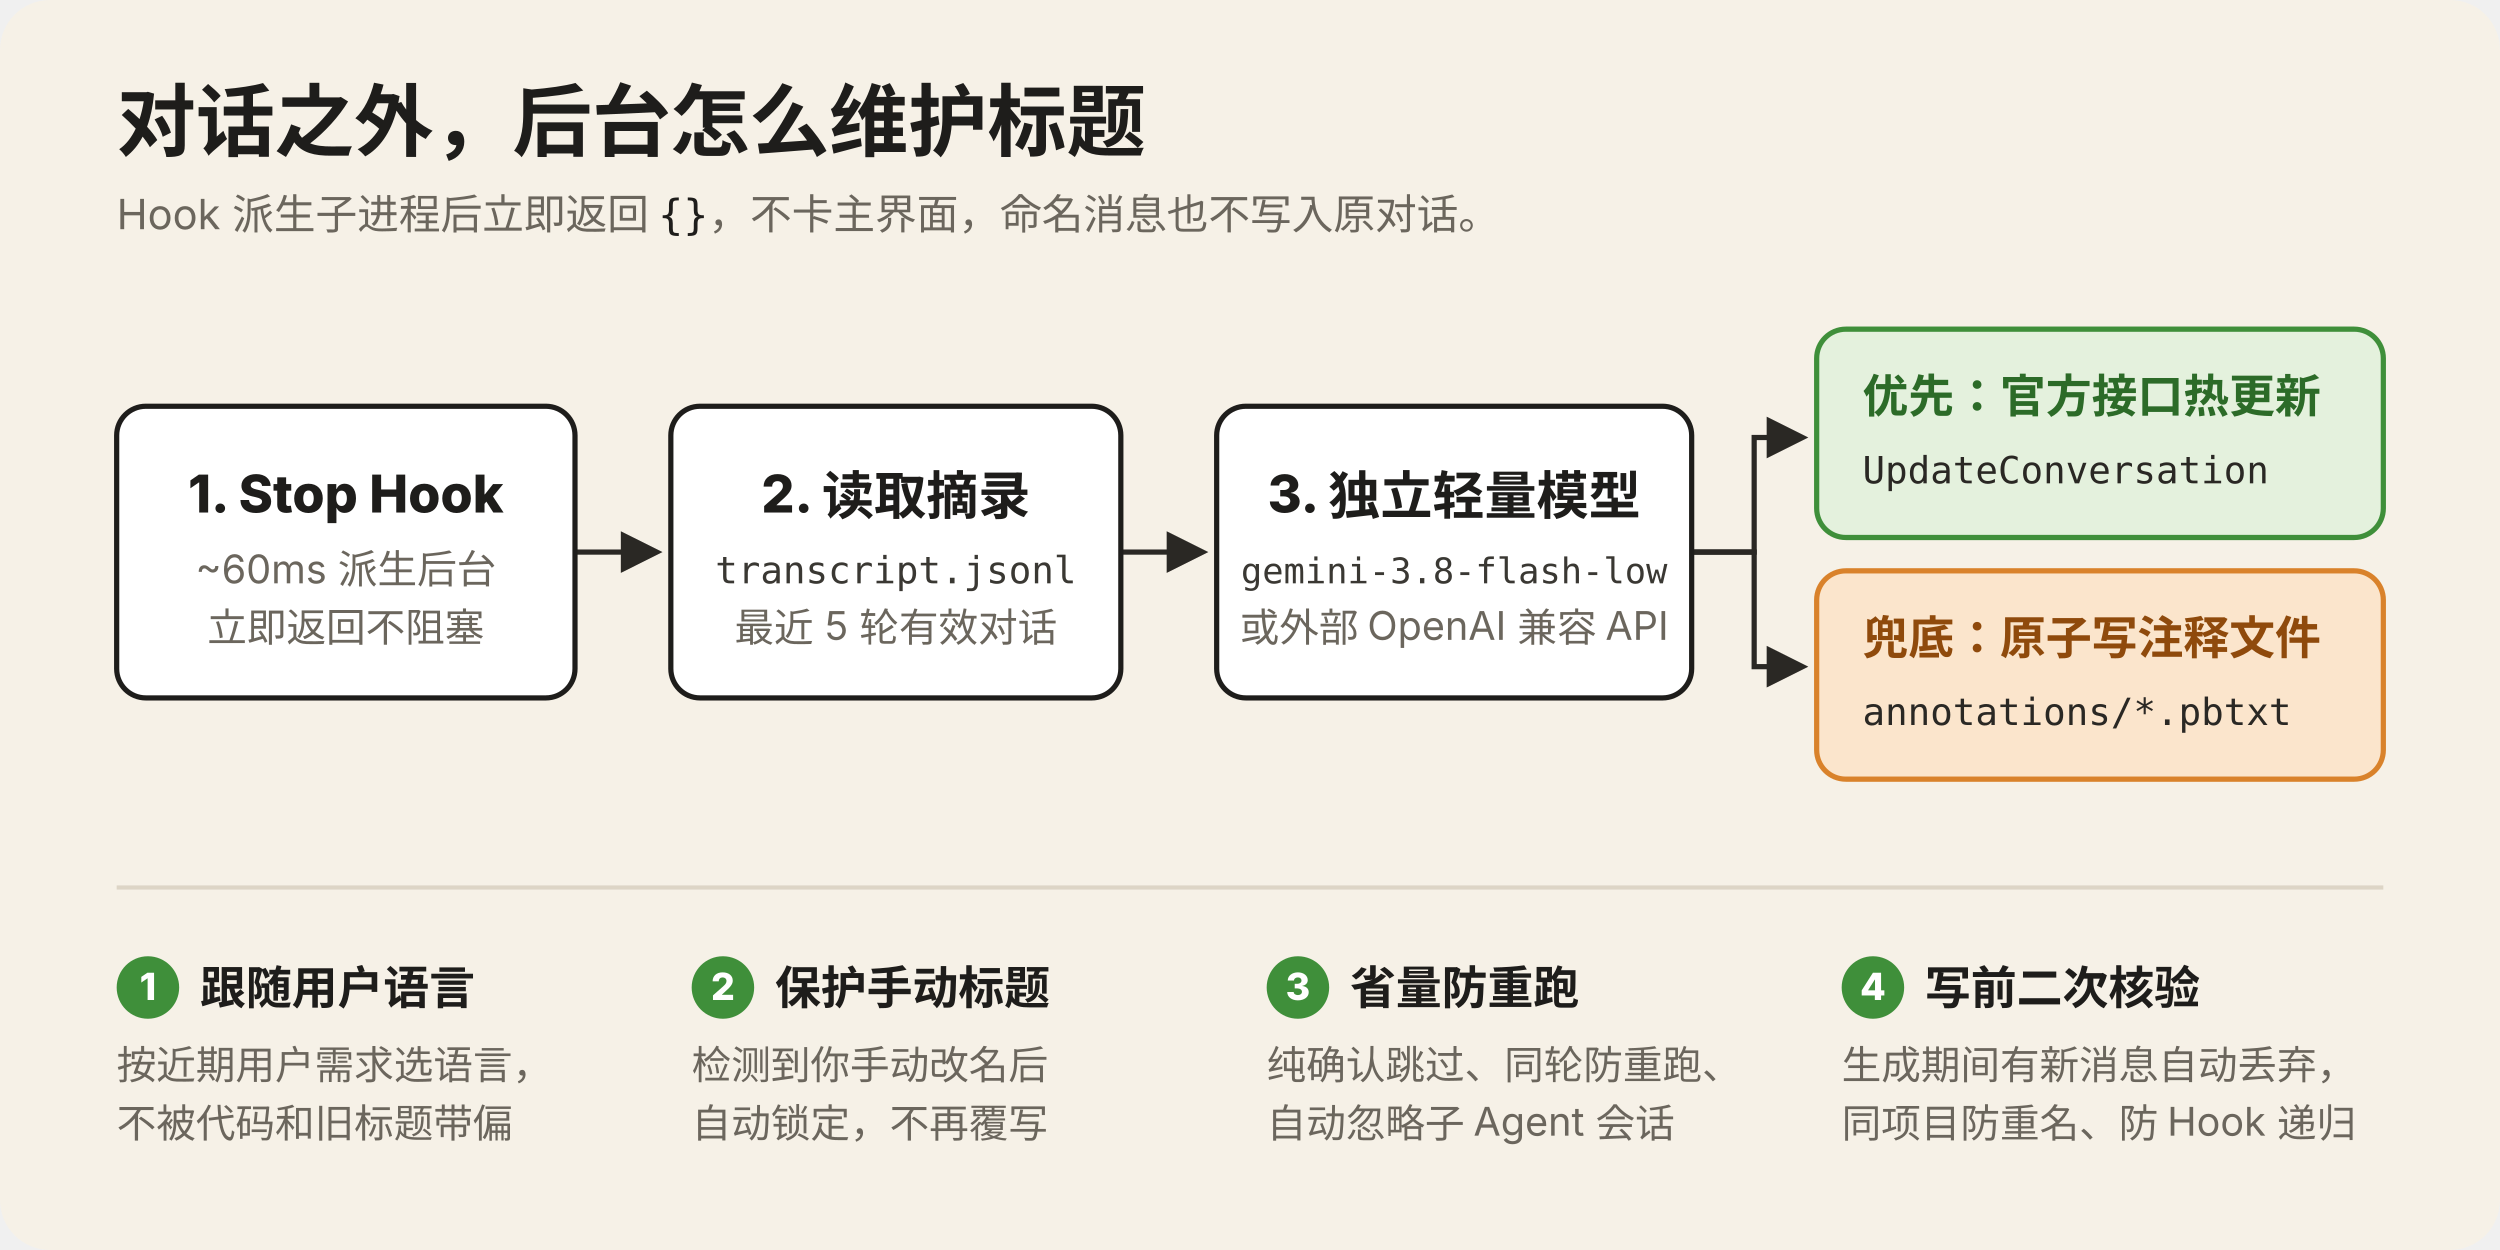
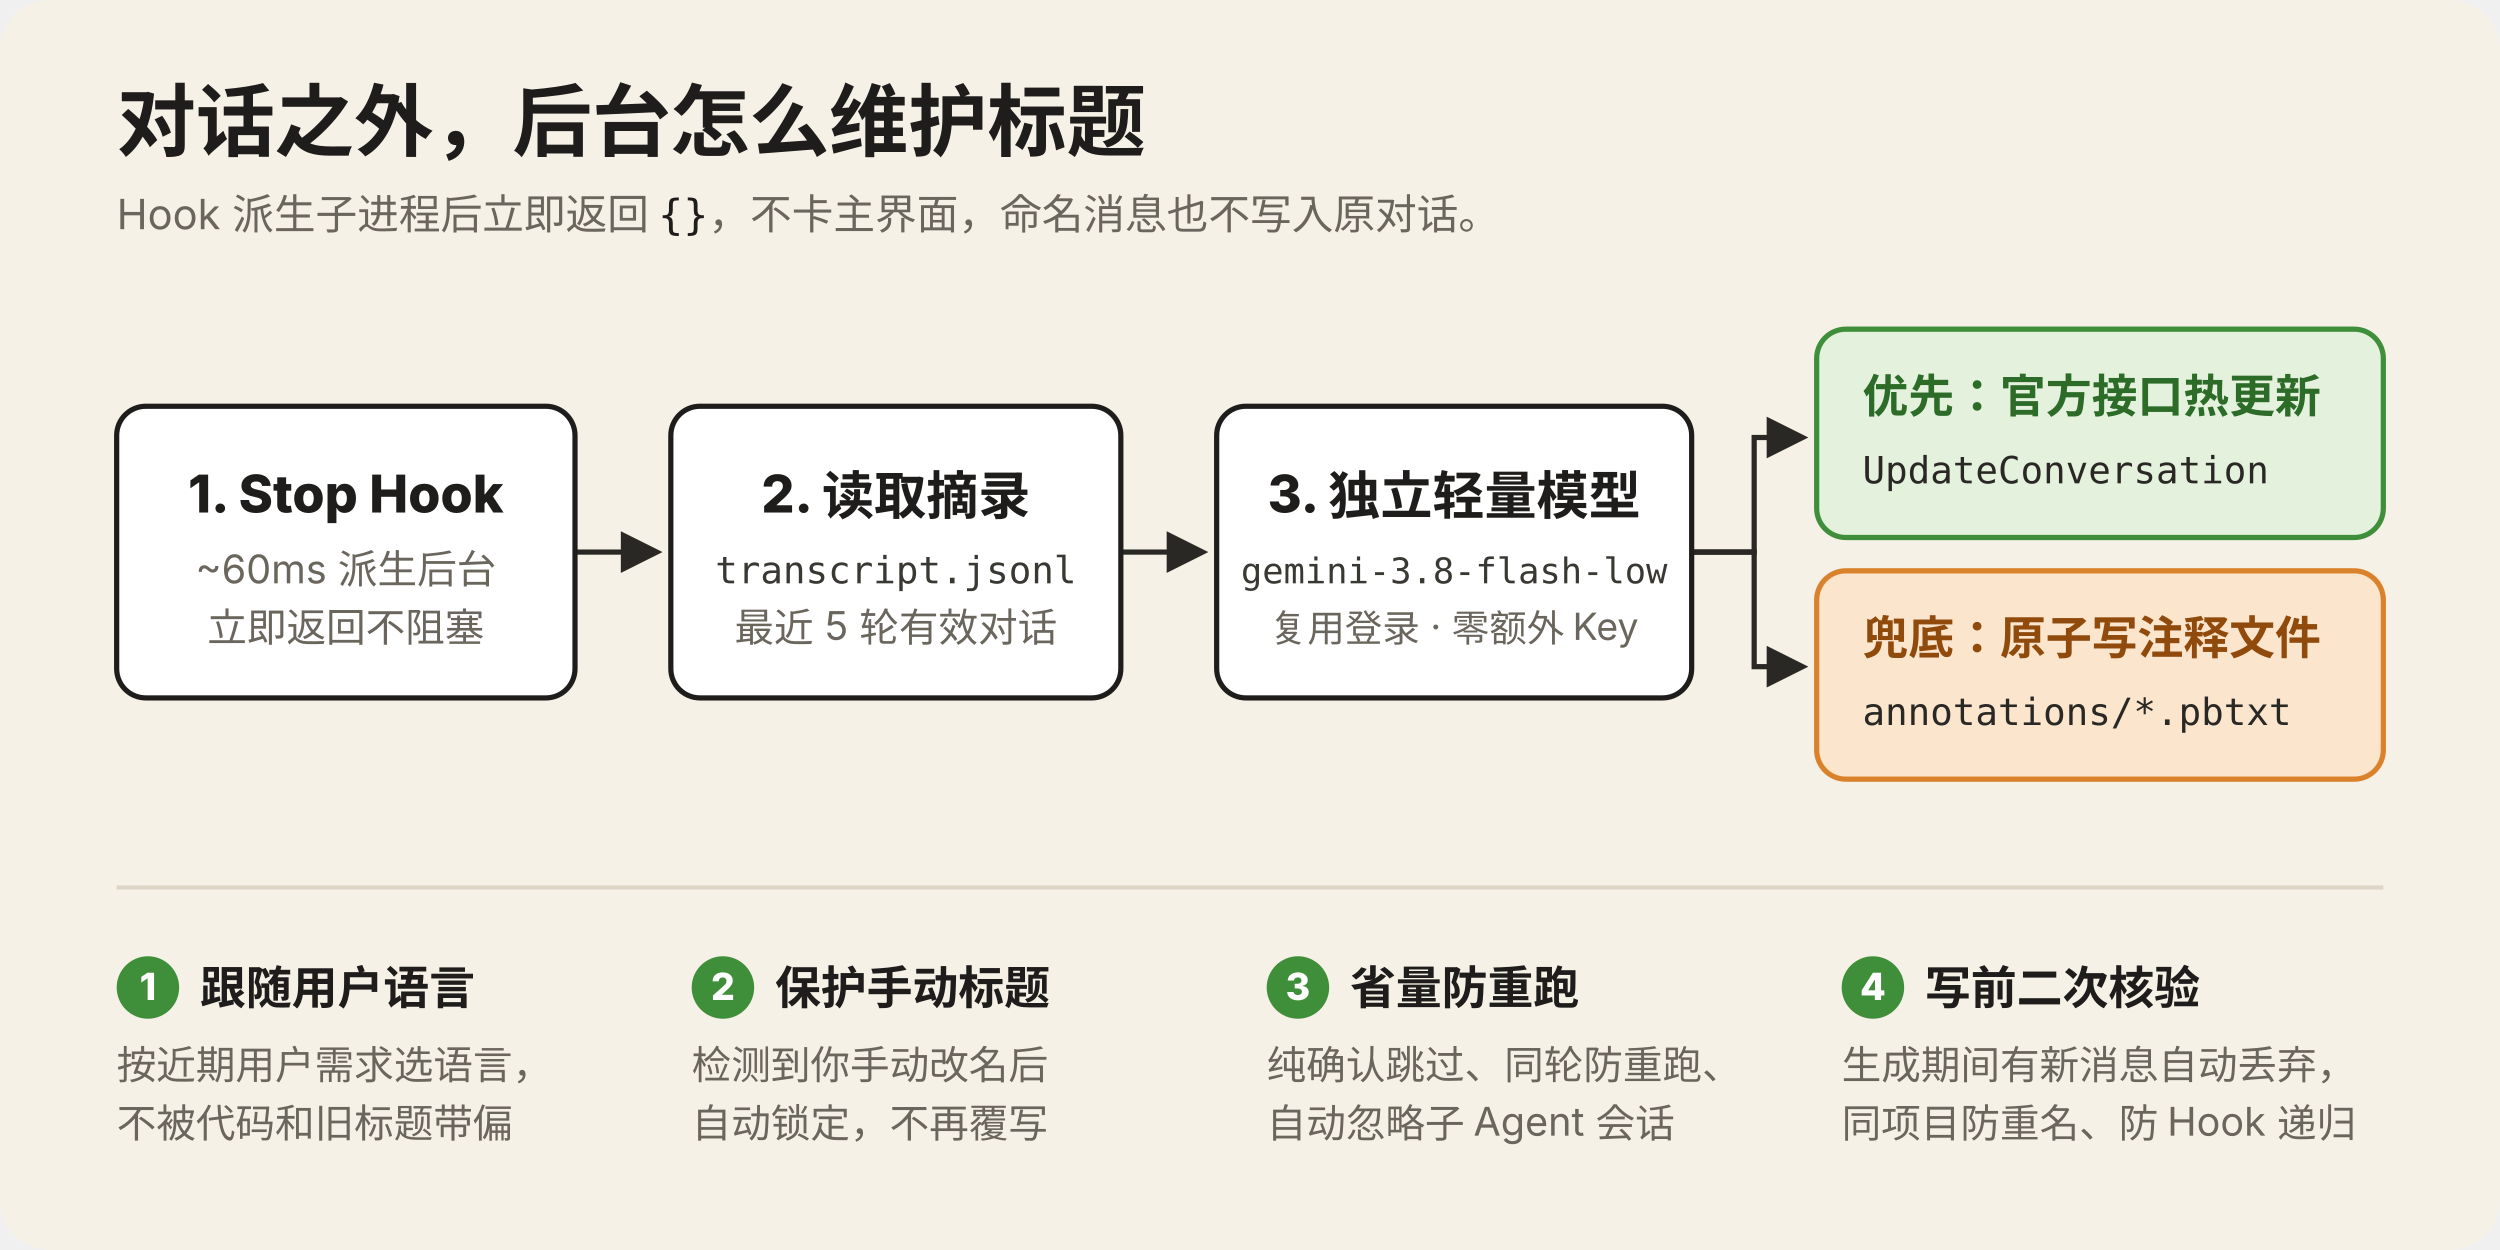
<svg xmlns="http://www.w3.org/2000/svg" width="1200" height="600" viewBox="0 0 1200 600" role="img" aria-labelledby="title desc">
  <style>
    .sans { font-family: -apple-system, BlinkMacSystemFont, "Segoe UI", "PingFang SC", "Hiragino Sans GB", "Microsoft YaHei", sans-serif; }
    .mono { font-family: ui-monospace, SFMono-Regular, Menlo, Consolas, monospace; }
  </style>
  <defs>
    <marker id="arrow" viewBox="0 0 10 10" refX="8" refY="5" markerWidth="8" markerHeight="8" orient="auto">
      <path d="M0 0 L10 5 L0 10 z" fill="#2A2824" />
    </marker>
  </defs>
  <rect width="1200" height="600" rx="24" fill="#F6F1E7" />
  <g id="heading" class="sans">
    <text x="56" y="72" font-size="38" font-weight="800" fill="#1E1D1B">对话之外，后台怎么维护标题</text>
    <text x="56" y="110" font-size="20" fill="#6B665D">Hook 派生子进程后立即返回 <tspan class="mono" fill="#1E1D1B">{}</tspan>，不卡主界面，命名消息也不写入原对话。</text>
  </g>
  <g id="connectors" fill="none" stroke="#2A2824" stroke-width="2.5">
    <path d="M276 265 H314" marker-end="url(#arrow)" />
    <path d="M538 265 H576" marker-end="url(#arrow)" />
    <path d="M812 265 H842 V210 H864" marker-end="url(#arrow)" />
    <path d="M812 265 H842 V320 H864" marker-end="url(#arrow)" />
  </g>
  <g id="step-hook" class="sans">
    <rect x="56" y="195" width="220" height="140" rx="14" fill="#FFFFFF" stroke="#1E1D1B" stroke-width="2.5" />
    <text x="166" y="246" text-anchor="middle" font-size="25" font-weight="800" fill="#1E1D1B">1. Stop Hook</text>
    <text x="166" y="280" text-anchor="middle" font-size="19" fill="#6B665D">~60ms 派生后台</text>
    <text x="166" y="308" text-anchor="middle" font-size="19" fill="#6B665D">立即返回不阻塞</text>
  </g>
  <g id="step-read" class="sans">
    <rect x="322" y="195" width="216" height="140" rx="14" fill="#FFFFFF" stroke="#1E1D1B" stroke-width="2.5" />
    <text x="430" y="246" text-anchor="middle" font-size="25" font-weight="800" fill="#1E1D1B">2. 读取摘录</text>
    <text x="430" y="280" text-anchor="middle" class="mono" font-size="18" fill="#3A3833">transcript.jsonl</text>
    <text x="430" y="308" text-anchor="middle" font-size="19" fill="#6B665D">最近 5 轮有效对话</text>
  </g>
  <g id="step-model" class="sans">
    <rect x="584" y="195" width="228" height="140" rx="14" fill="#FFFFFF" stroke="#1E1D1B" stroke-width="2.5" />
    <text x="698" y="246" text-anchor="middle" font-size="25" font-weight="800" fill="#1E1D1B">3. 独立轻量模型</text>
    <text x="698" y="280" text-anchor="middle" class="mono" font-size="17" fill="#3A3833">gemini-3.8-flash-low</text>
-     <text x="698" y="308" text-anchor="middle" font-size="19" fill="#6B665D">或外部 OpenAI 兼容 API</text>
+     <text x="698" y="308" text-anchor="middle" font-size="18" fill="#6B665D">复用登录 · 零额外 Key</text>
  </g>
  <g id="write-rpc" class="sans">
    <rect x="872" y="158" width="272" height="100" rx="14" fill="#E4F1DD" stroke="#3F8F3A" stroke-width="2.5" />
    <text x="894" y="198" font-size="22" font-weight="800" fill="#2C6B28">优先：官方接口热更新</text>
    <text x="894" y="232" class="mono" font-size="18" fill="#2A2824">UpdateConversation</text>
  </g>
  <g id="write-pbtxt" class="sans">
    <rect x="872" y="274" width="272" height="100" rx="14" fill="#FBE5CC" stroke="#D9822B" stroke-width="2.5" />
    <text x="894" y="314" font-size="22" font-weight="800" fill="#8F4A0C">兜底：原子写注释文件</text>
    <text x="894" y="348" class="mono" font-size="18" fill="#2A2824">annotations/*.pbtxt</text>
  </g>
  <line x1="56" y1="426" x2="1144" y2="426" stroke="#DDD5C6" stroke-width="2" />
  <g id="guardrails" class="sans">
    <g transform="translate(56 452)">
      <circle cx="15" cy="22" r="15" fill="#3F8F3A" />
      <text x="15" y="28" text-anchor="middle" font-size="18" font-weight="800" fill="#FFFFFF">1</text>
      <text x="40" y="30" font-size="22" font-weight="800" fill="#1E1D1B">跟随用户语言</text>
      <text x="0" y="66" font-size="19" fill="#6B665D">按近期用户需求选语言，</text>
      <text x="0" y="94" font-size="19" fill="#6B665D">不被代码和旧标题带偏</text>
    </g>
    <g transform="translate(332 452)">
      <circle cx="15" cy="22" r="15" fill="#3F8F3A" />
      <text x="15" y="28" text-anchor="middle" font-size="18" font-weight="800" fill="#FFFFFF">2</text>
      <text x="40" y="30" font-size="22" font-weight="800" fill="#1E1D1B">保护手动标题</text>
      <text x="0" y="66" font-size="19" fill="#6B665D">检测到你手动改名后</text>
      <text x="0" y="94" font-size="19" fill="#6B665D">自动锁定，不再覆写</text>
    </g>
    <g transform="translate(608 452)">
      <circle cx="15" cy="22" r="15" fill="#3F8F3A" />
      <text x="15" y="28" text-anchor="middle" font-size="18" font-weight="800" fill="#FFFFFF">3</text>
      <text x="40" y="30" font-size="22" font-weight="800" fill="#1E1D1B">省量防重跑</text>
      <text x="0" y="66" font-size="19" fill="#6B665D">纯确认跳过、同轮防重跑、</text>
      <text x="0" y="94" font-size="19" fill="#6B665D">自动忽略子 Agent 会话</text>
    </g>
    <g transform="translate(884 452)">
      <circle cx="15" cy="22" r="15" fill="#3F8F3A" />
      <text x="15" y="28" text-anchor="middle" font-size="18" font-weight="800" fill="#FFFFFF">4</text>
      <text x="40" y="30" font-size="22" font-weight="800" fill="#1E1D1B">写前二次核验</text>
      <text x="0" y="66" font-size="19" fill="#6B665D">生成期间有新消息自动丢弃，</text>
      <text x="0" y="94" font-size="19" fill="#6B665D">同项目防重名、防 Hook 递归</text>
    </g>
  </g>
</svg>
